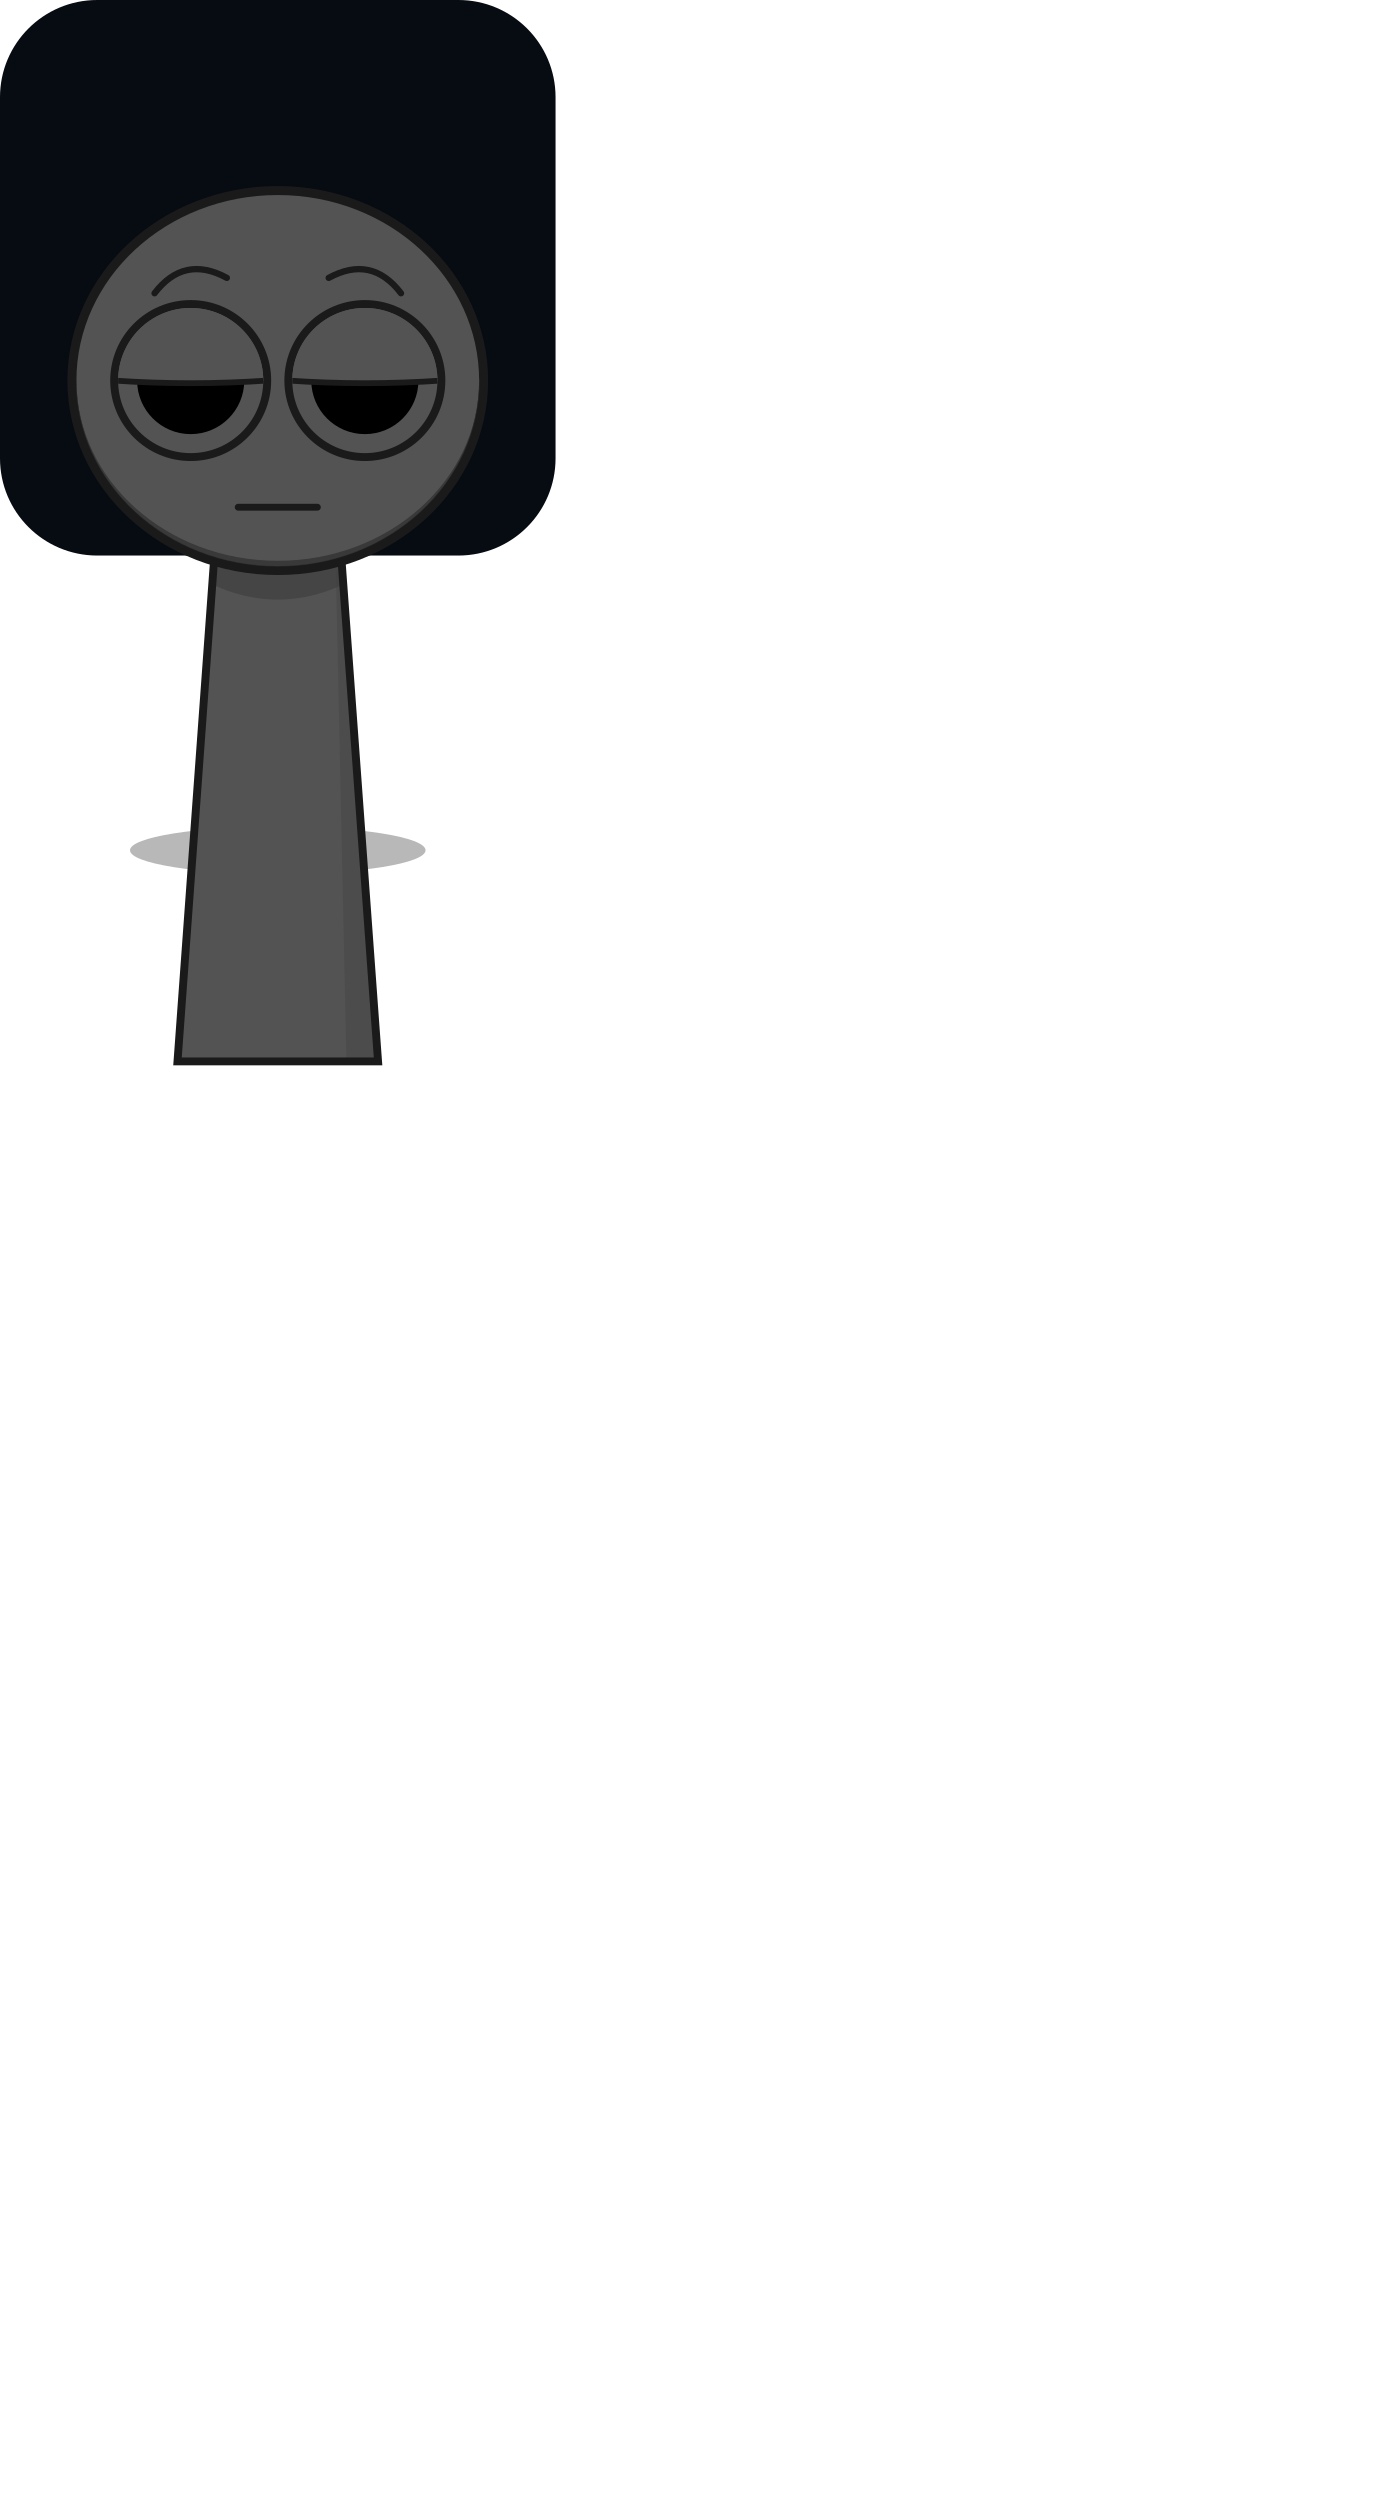
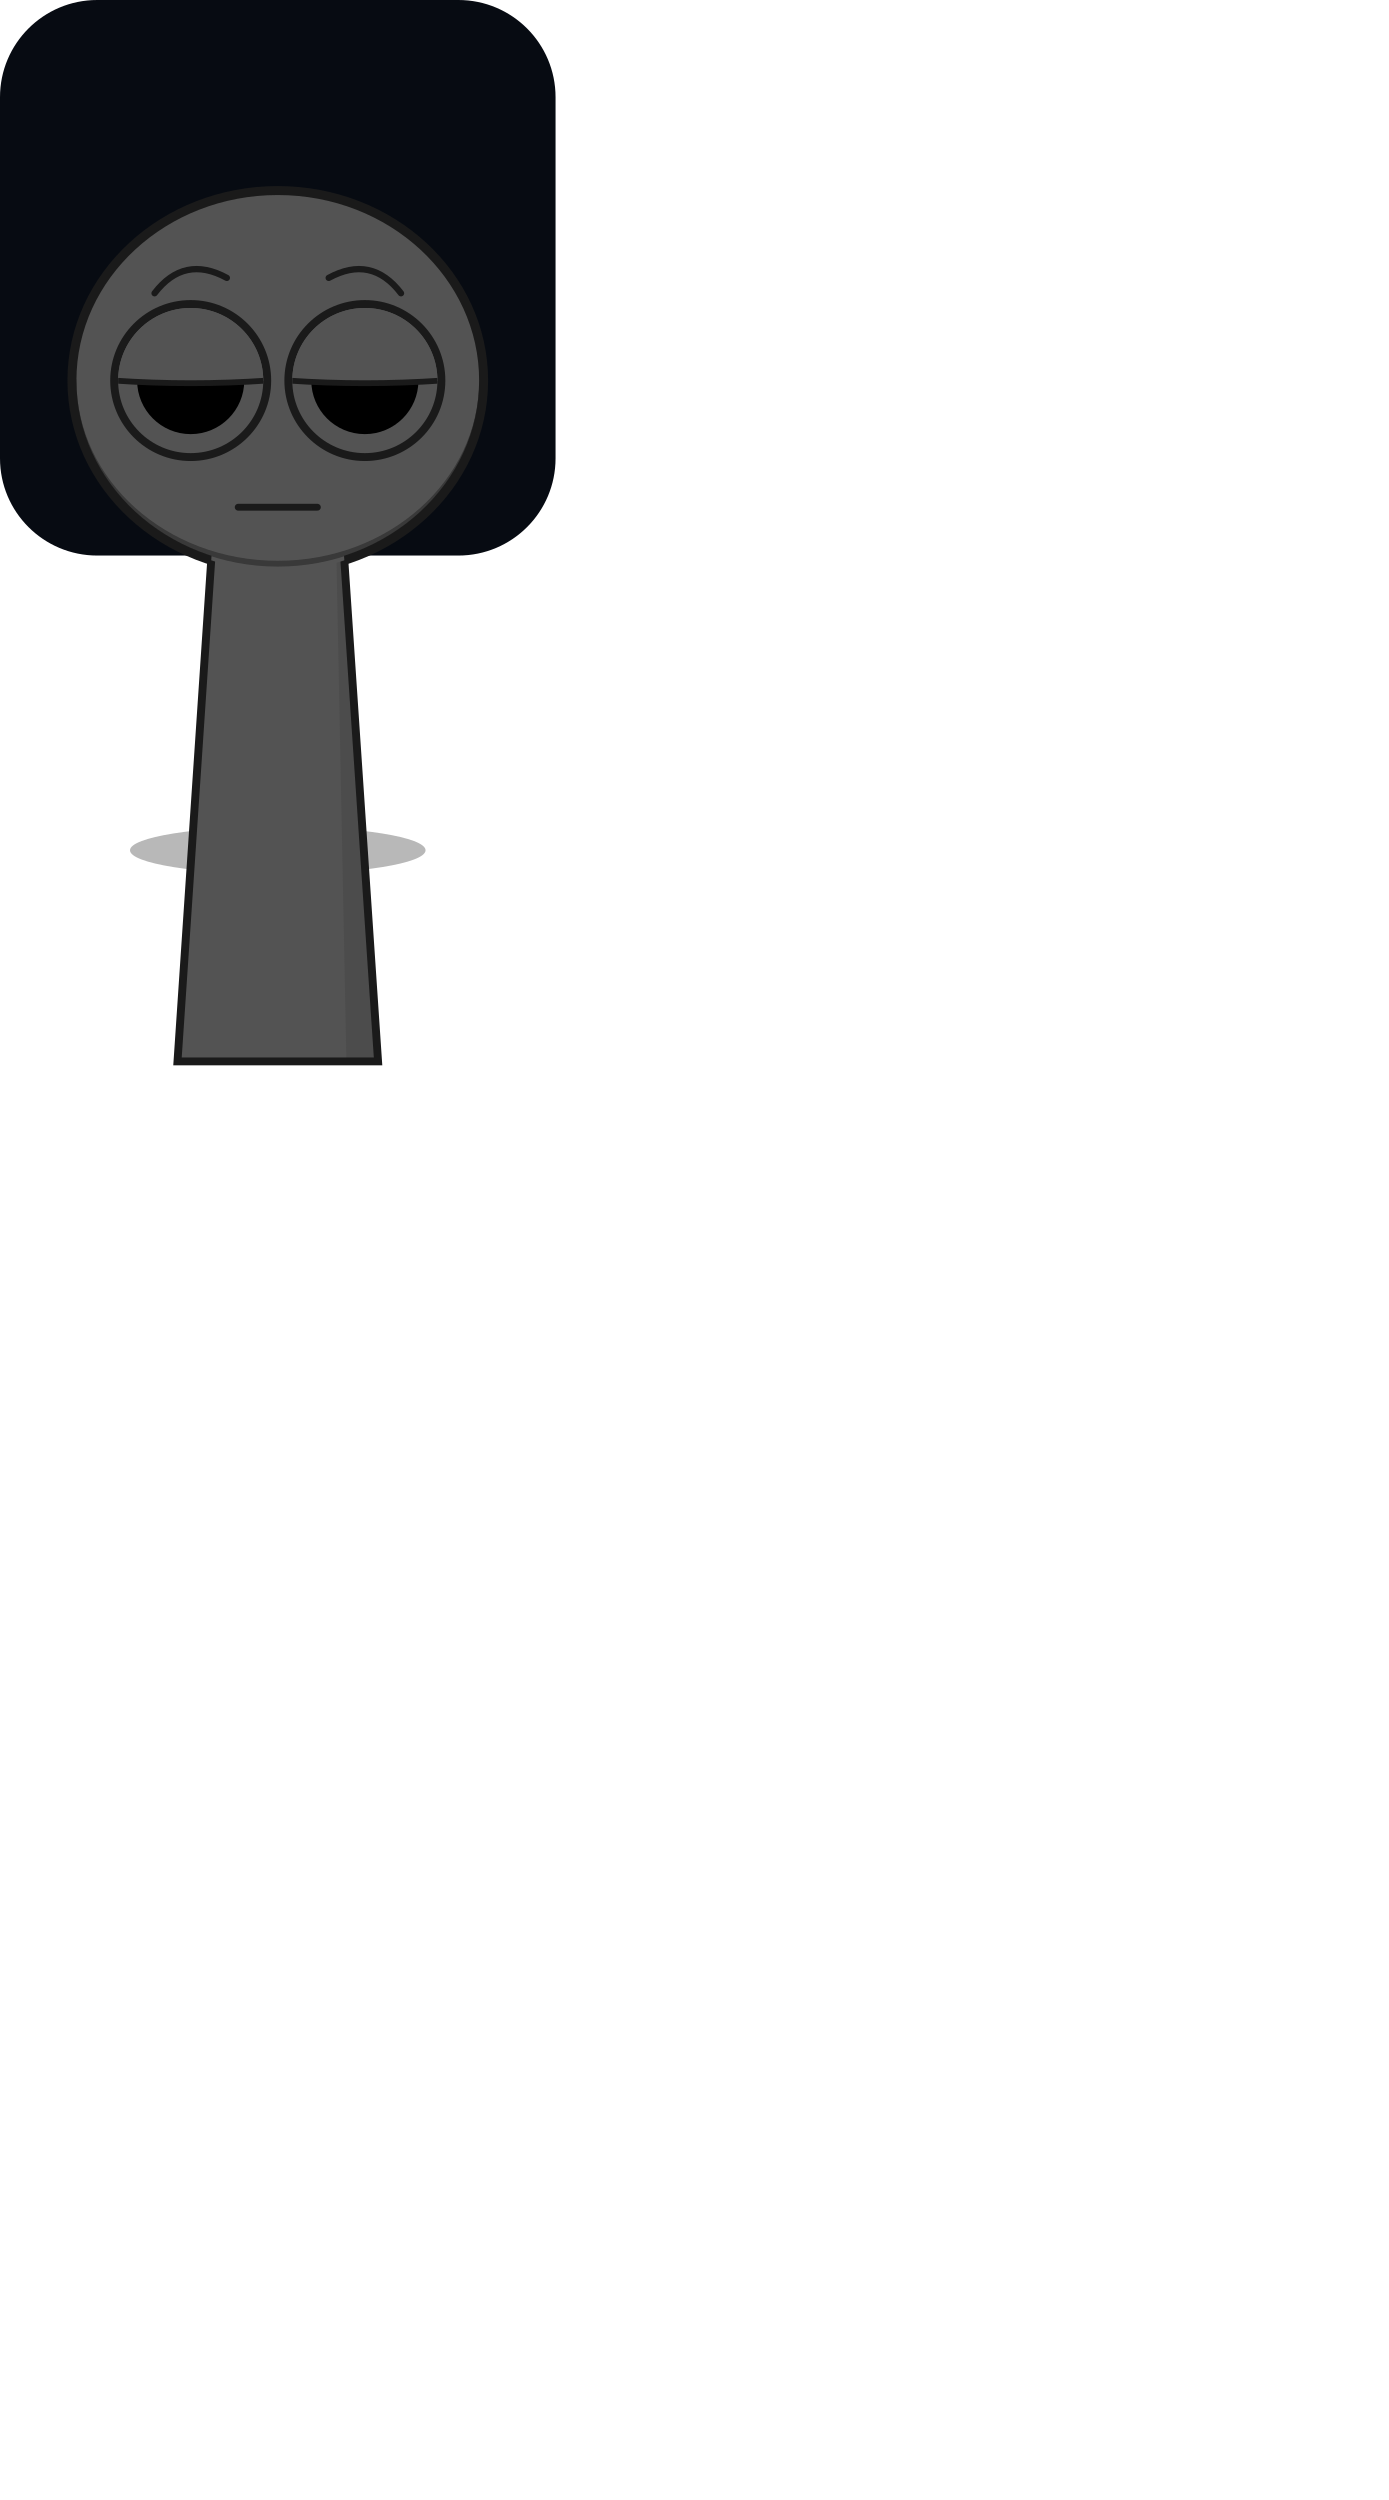
<svg xmlns="http://www.w3.org/2000/svg" viewBox="0 0 200 360" preserveAspectRatio="xMidYMax meet">
  <rect x="0" y="0" width="80" height="80" rx="14" fill="#070b12" />
  <g transform="translate(40 70) scale(0.38) translate(-100 -150)">
    <g class="body">
      <ellipse cx="100" cy="288" rx="56" ry="9" fill="#000" opacity="0.28" />
-       <path d="M76 176 L62 368 L138 368 L124 176 Z" fill="#535353" stroke="none" />
-       <path d="M122 182 L126 368 L138 368 L124 182 Z" fill="#3a3a3a" opacity="0.28" />
+       <path d="M76 160 L62 368 L138 368 L124 160 Z" fill="#535353" stroke="none" />
+       <path d="M122 166 L126 368 L138 368 L124 166 Z" fill="#3a3a3a" opacity="0.28" />
      <defs>
        <clipPath id="body-clip">
-           <path d="M76 176 L62 368 L138 368 L124 176 Z" />
+           <path d="M76 160 L62 368 L138 368 L124 160 Z" />
        </clipPath>
      </defs>
      <g clip-path="url(#body-clip)">
-         <path d="M72 180 Q100 196, 128 180" stroke="#404040" stroke-width="10" fill="none" stroke-linecap="butt" opacity="0.75" />
+         <path d="M72 164 Q100 180, 128 164" stroke="#404040" stroke-width="10" fill="none" stroke-linecap="butt" opacity="0.75" />
      </g>
-       <path d="M76 176 L62 368 L138 368 L124 176 Z" fill="none" stroke="#1a1a1a" stroke-width="3" />
-       <ellipse cx="100" cy="110" rx="78" ry="72" fill="#535353" stroke="#1a1a1a" stroke-width="3.4" />
+       <path d="M76 160 L62 368 L138 368 L124 160 Z" fill="none" stroke="#1a1a1a" stroke-width="3" />
+       <ellipse cx="100" cy="110" rx="78" ry="72" fill="#535353" stroke="none" />
      <defs>
        <clipPath id="head-clip">
          <ellipse cx="100" cy="110" rx="76.5" ry="70.5" />
        </clipPath>
      </defs>
      <g clip-path="url(#head-clip)">
        <path d="M22 110 A78 70 0 0 0 178 110" stroke="#2d2d2d" stroke-width="3.4" fill="none" stroke-linecap="round" opacity="0.7" />
+       </g>
+       <defs>
+         <clipPath id="head-stroke-not-body">
+           <path d="M0 0 L200 0 L200 360 L0 360 Z M76 160 L62 368 L138 368 L124 160 Z" clip-rule="evenodd" />
+         </clipPath>
+       </defs>
+       <g clip-path="url(#head-stroke-not-body)">
+         <ellipse cx="100" cy="110" rx="78" ry="72" fill="none" stroke="#1a1a1a" stroke-width="3.4" />
      </g>
    </g>
    <g transform="rotate(-12 67 74)">
      <path d="M53 74 Q67 62, 81 74" stroke="#1a1a1a" stroke-width="2.4" fill="none" stroke-linecap="round" />
    </g>
    <g transform="rotate(12 133 74)">
      <path d="M119 74 Q133 62, 147 74" stroke="#1a1a1a" stroke-width="2.4" fill="none" stroke-linecap="round" />
    </g>
    <ellipse cx="67" cy="110" rx="29" ry="29" fill="#535353" stroke="#1a1a1a" stroke-width="3" />
    <defs>
      <clipPath id="eye-0">
        <ellipse cx="67" cy="110" rx="27.5" ry="27.5" />
      </clipPath>
    </defs>
    <g clip-path="url(#eye-0)">
      <circle cx="67" cy="110" r="20.3" fill="#000" />
      <path d="M36 110.0 Q67 112.0, 98 110.0 L98 75 L36 75 Z" fill="#535353" />
      <path d="M38 110.0 Q67 112.0, 96 110.0" stroke="#1a1a1a" stroke-width="2.2" fill="none" />
    </g>
    <ellipse cx="133" cy="110" rx="29" ry="29" fill="#535353" stroke="#1a1a1a" stroke-width="3" />
    <defs>
      <clipPath id="eye-1">
        <ellipse cx="133" cy="110" rx="27.5" ry="27.5" />
      </clipPath>
    </defs>
    <g clip-path="url(#eye-1)">
      <circle cx="133" cy="110" r="20.3" fill="#000" />
      <path d="M102 110.0 Q133 112.0, 164 110.0 L164 75 L102 75 Z" fill="#535353" />
      <path d="M104 110.0 Q133 112.0, 162 110.0" stroke="#1a1a1a" stroke-width="2.2" fill="none" />
    </g>
    <line x1="85" y1="158" x2="115" y2="158" stroke="#1a1a1a" stroke-width="2.6" stroke-linecap="round" />
  </g>
</svg>
